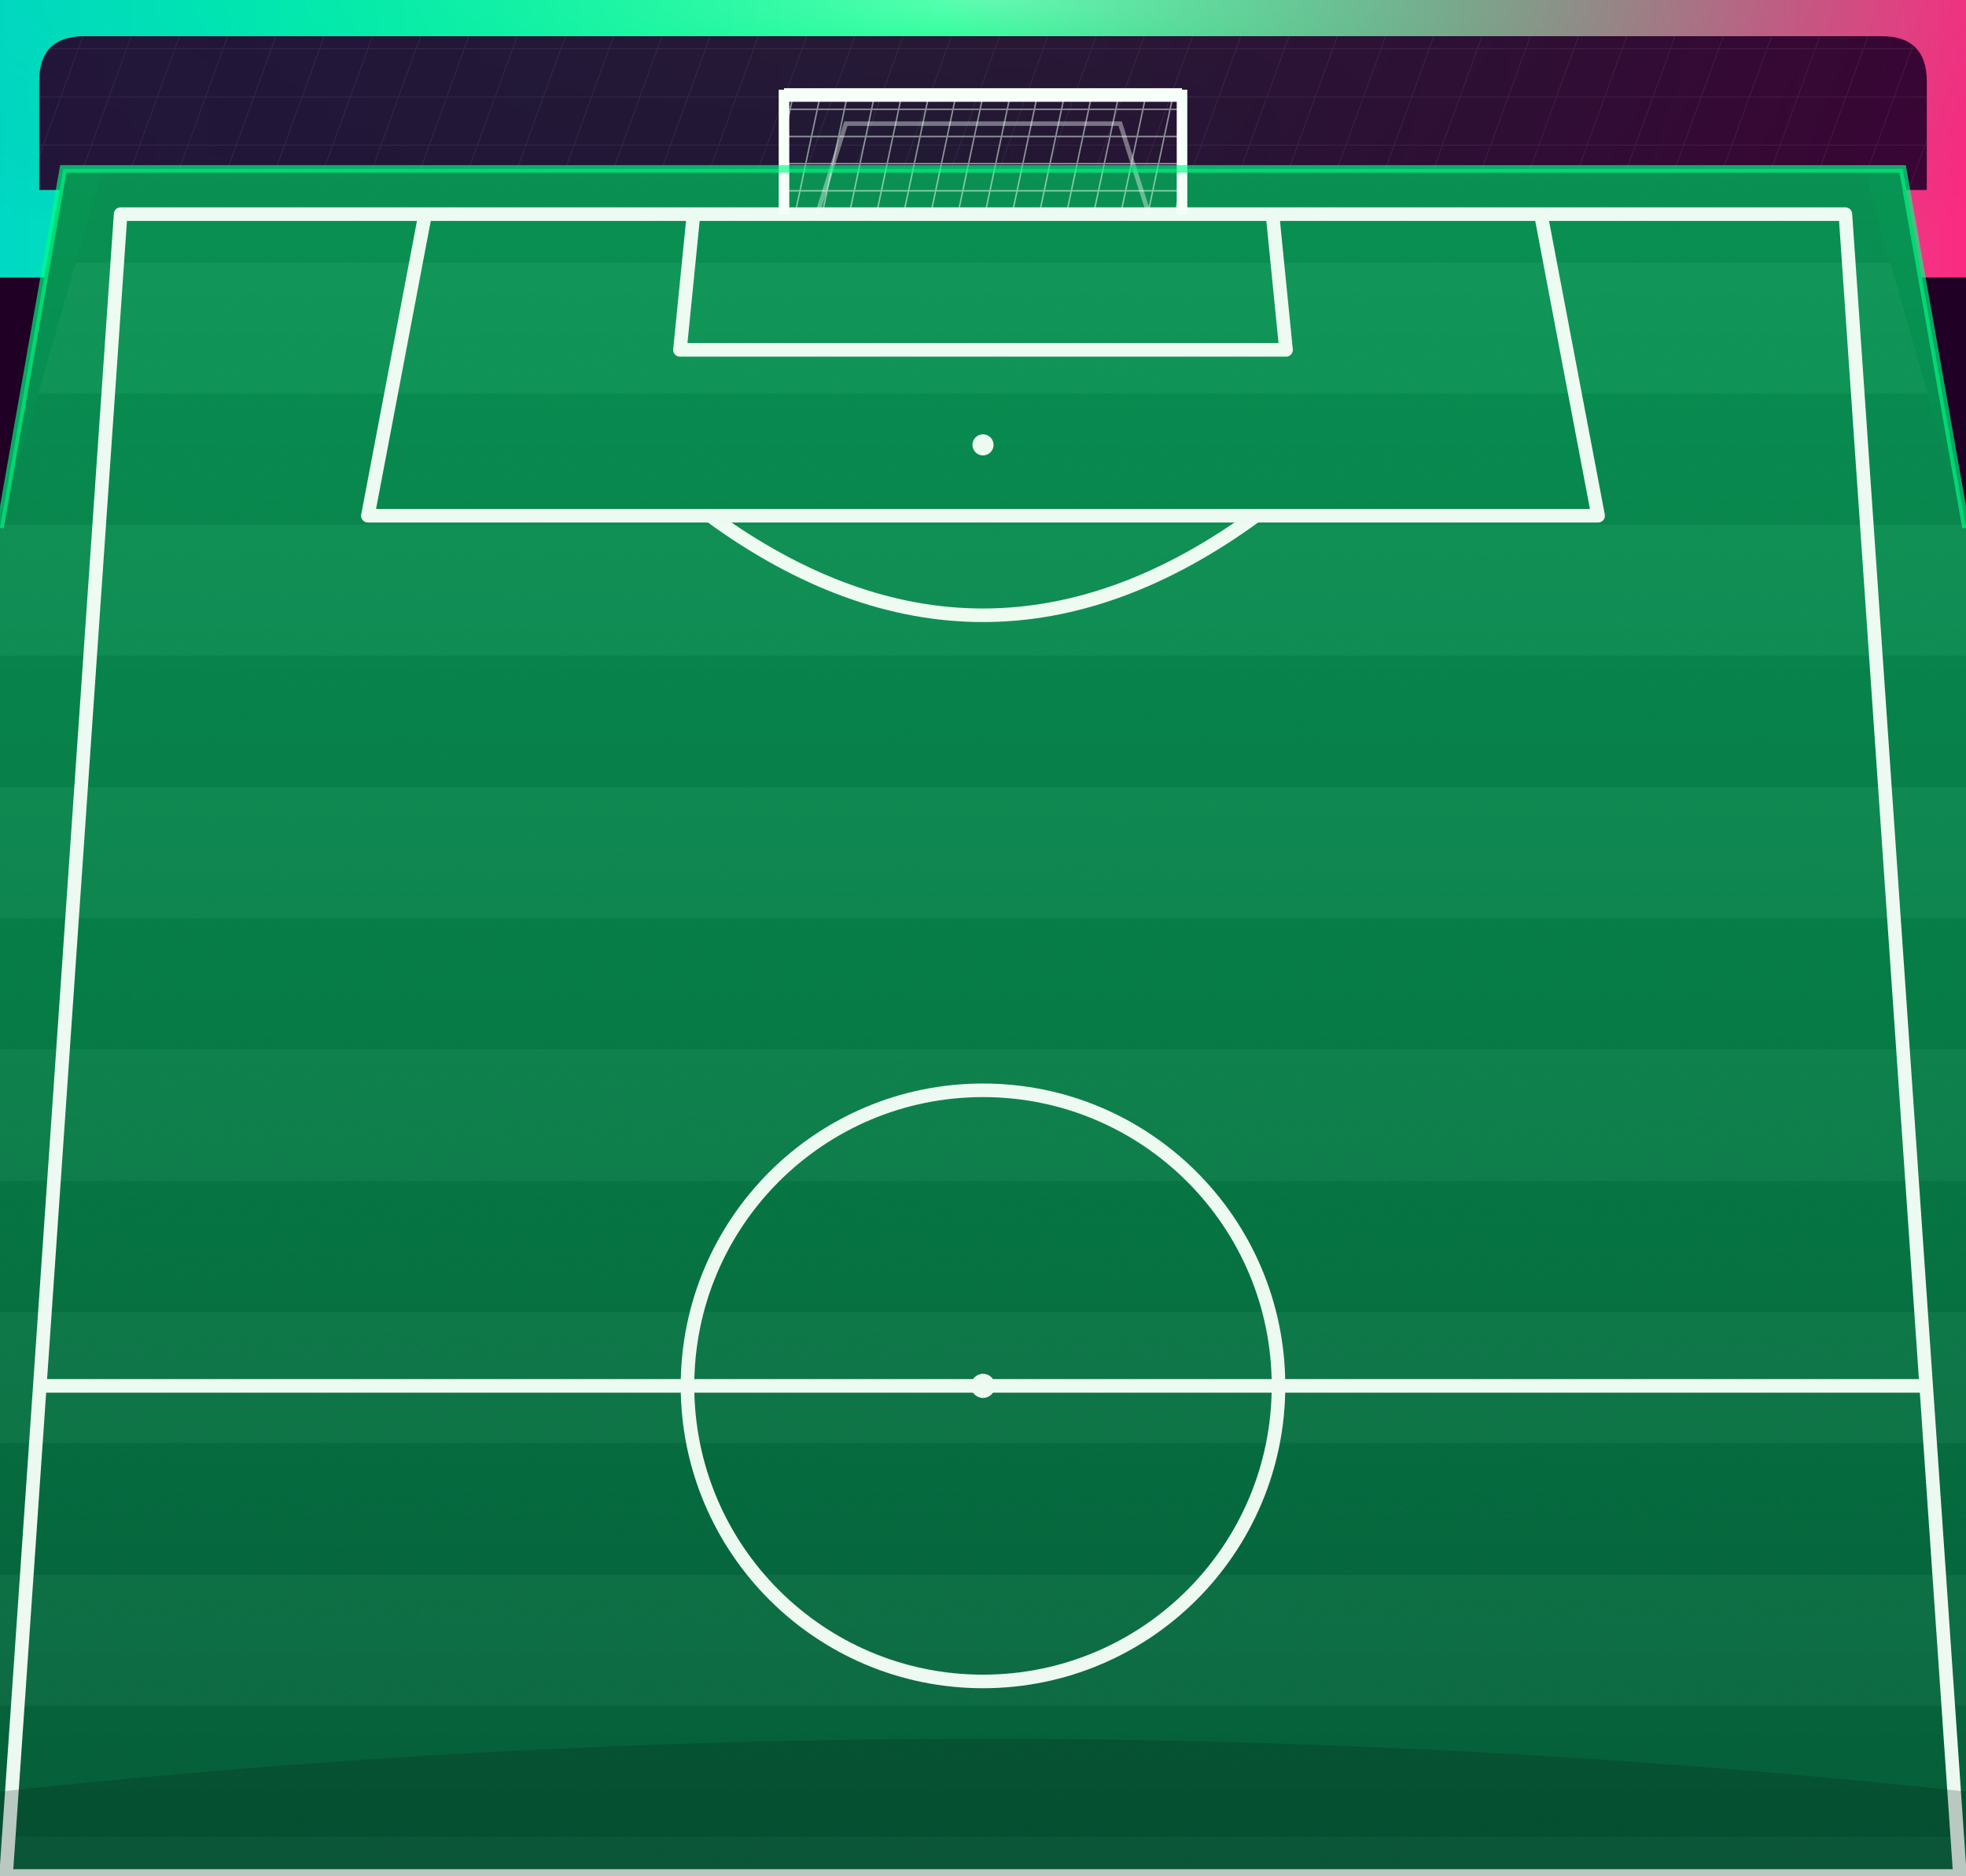
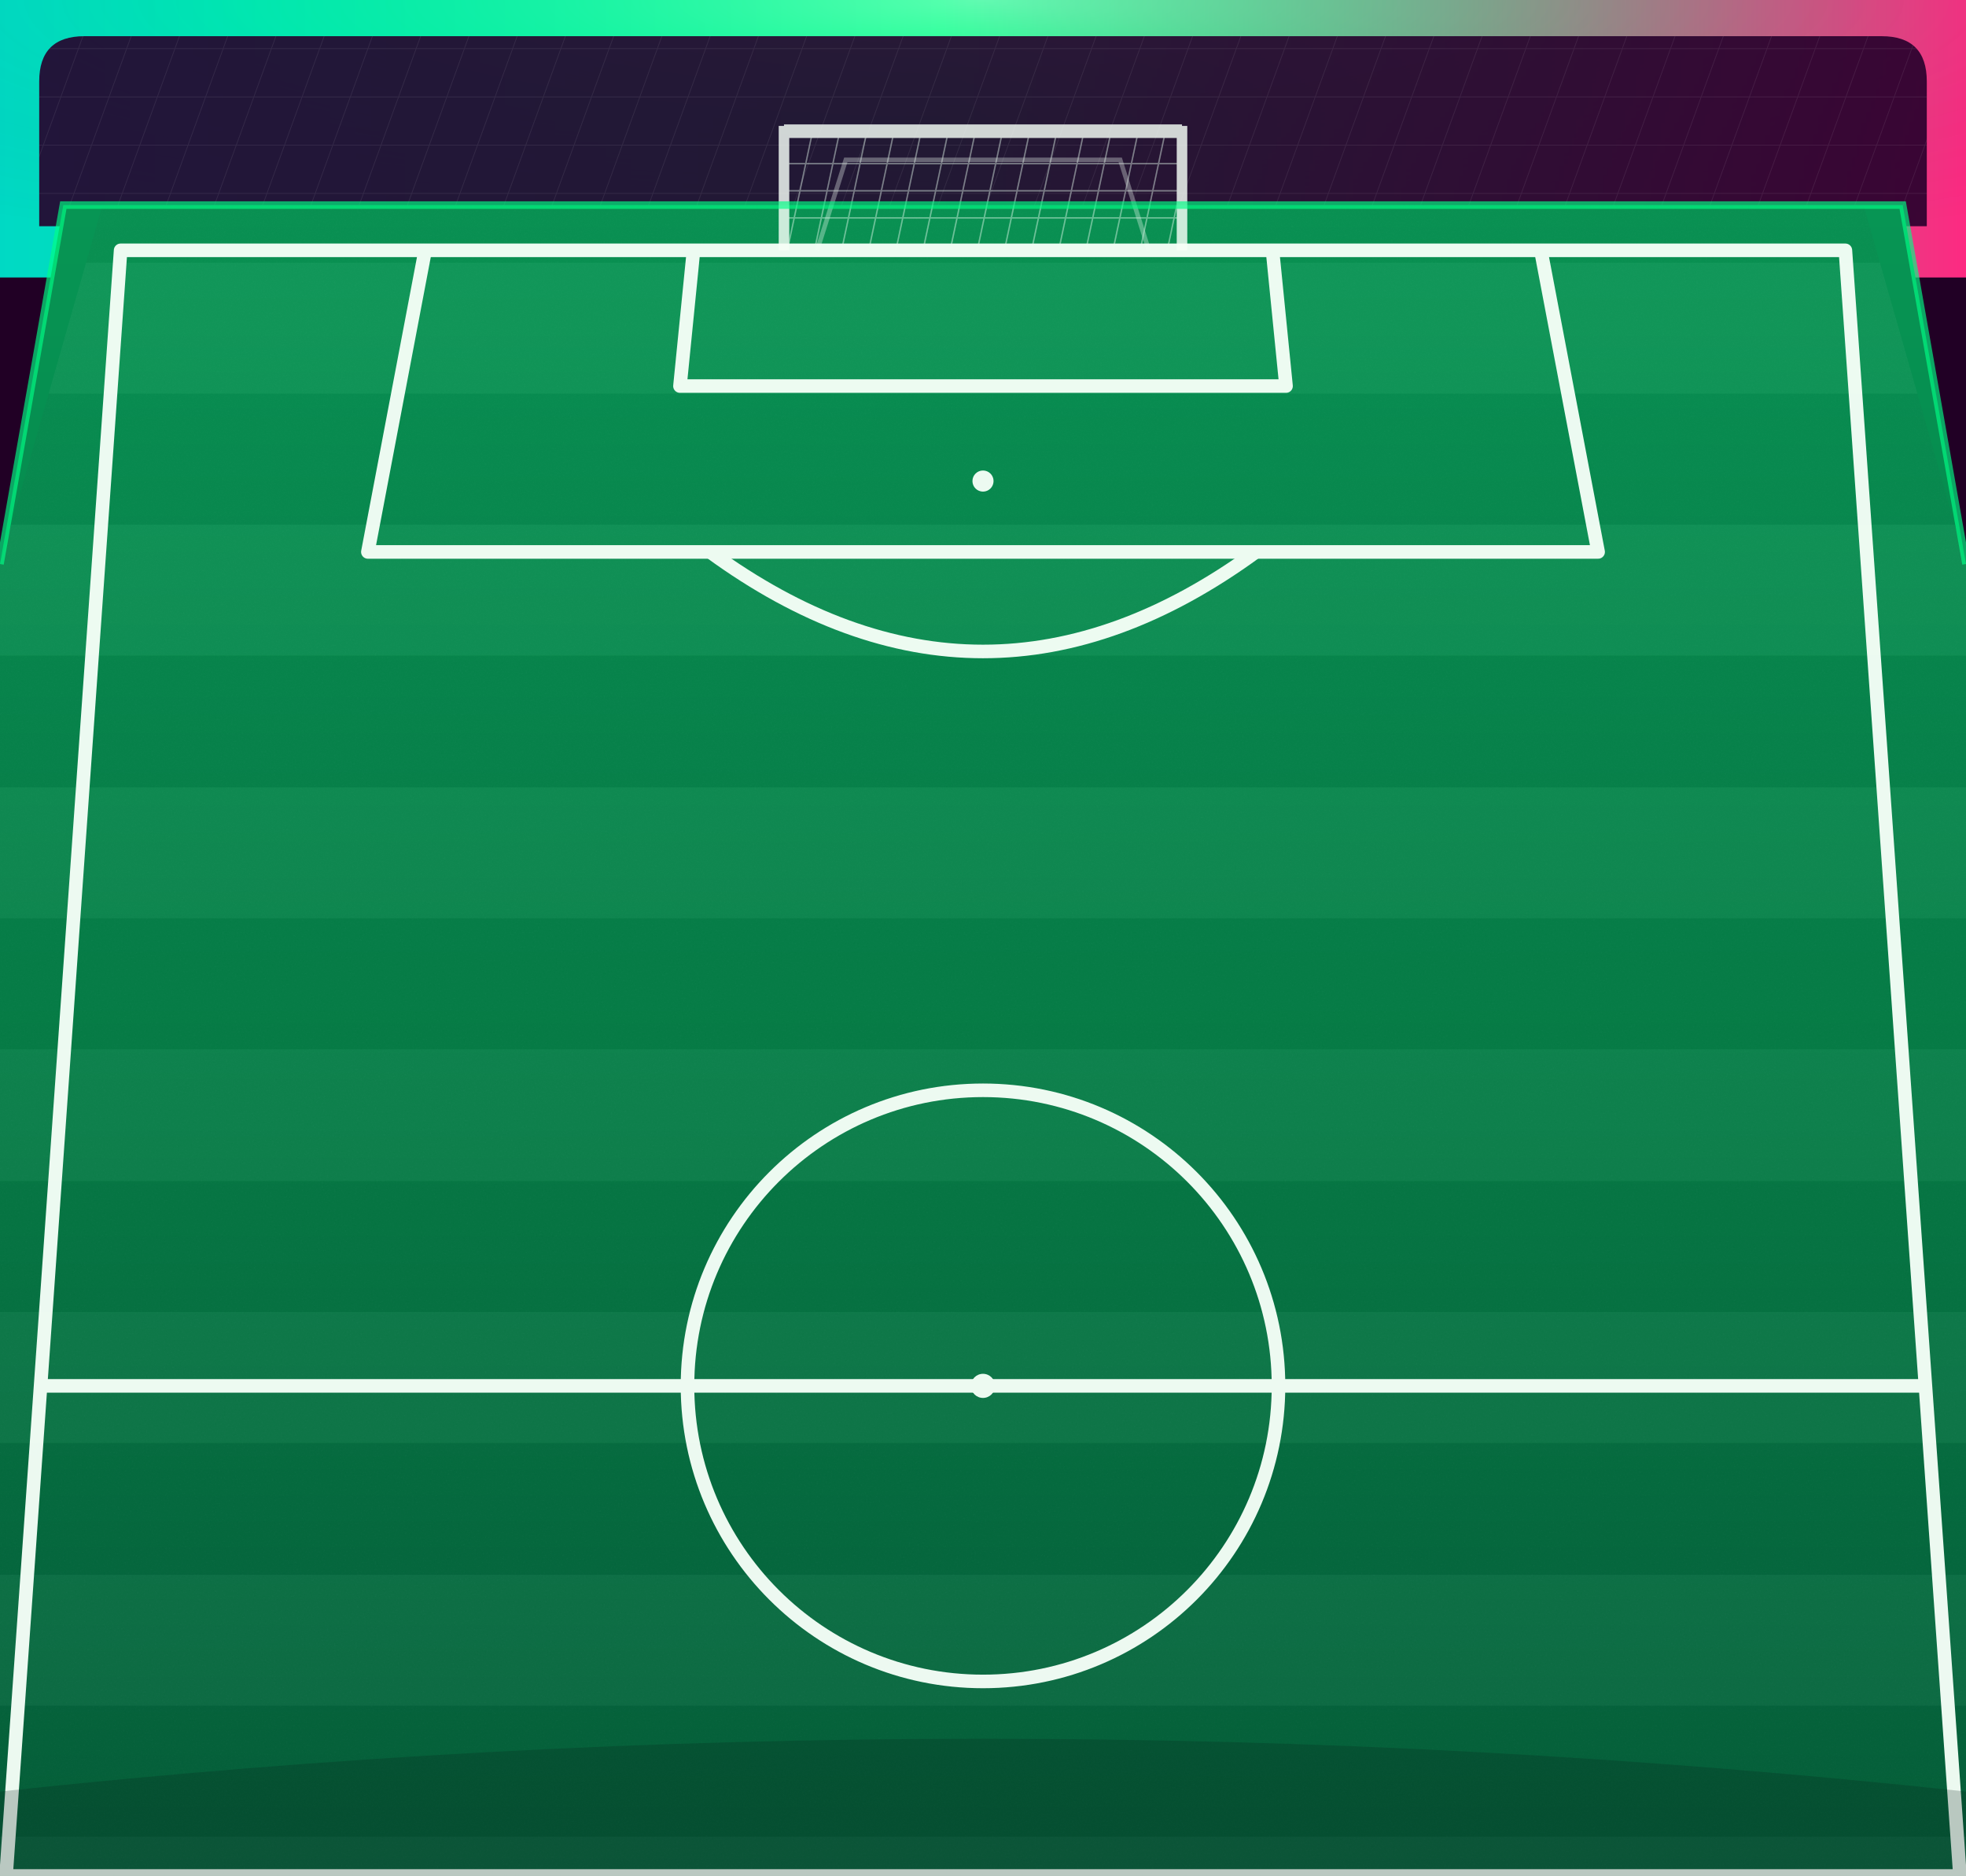
<svg xmlns="http://www.w3.org/2000/svg" viewBox="0 0 1304 1244" role="img" aria-labelledby="pitch-title" preserveAspectRatio="xMidYMid slice">
  <defs>
    <linearGradient id="sky" x1="0" y1="0" x2="1" y2="0">
      <stop offset="0" stop-color="#00d9c5" />
      <stop offset="0.48" stop-color="#00ff85" />
      <stop offset="1" stop-color="#ff2882" />
    </linearGradient>
    <linearGradient id="field" x1="0" y1="0" x2="0" y2="1">
      <stop offset="0" stop-color="#079554" />
      <stop offset="0.5" stop-color="#047e46" />
      <stop offset="1" stop-color="#035e39" />
    </linearGradient>
    <radialGradient id="halo" cx="50%" cy="0%" r="78%">
      <stop offset="0" stop-color="#fff" stop-opacity="0.36" />
      <stop offset="0.5" stop-color="#00ff85" stop-opacity="0.08" />
      <stop offset="1" stop-color="#38003c" stop-opacity="0" />
    </radialGradient>
    <pattern id="field-stripes" width="1304" height="174" patternUnits="userSpaceOnUse">
      <rect width="1304" height="87" fill="#fff" opacity="0.035" />
      <rect y="87" width="1304" height="87" fill="#001c13" opacity="0.045" />
    </pattern>
    <pattern id="fascia-grid" width="32" height="32" patternUnits="userSpaceOnUse" patternTransform="skewX(-20)">
      <path d="M0 0 H32 V32" fill="none" stroke="#fff" stroke-opacity="0.08" stroke-width="1" />
    </pattern>
    <pattern id="goal-net" width="18" height="18" patternUnits="userSpaceOnUse" patternTransform="skewX(-12)">
      <path d="M0 0 H18 V18" fill="none" stroke="#eafff3" stroke-opacity="0.5" stroke-width="2" />
    </pattern>
    <filter id="grain" x="-10%" y="-10%" width="120%" height="120%">
      <feTurbulence type="fractalNoise" baseFrequency="0.85" numOctaves="2" seed="11" />
      <feColorMatrix type="saturate" values="0" />
      <feComponentTransfer>
        <feFuncA type="table" tableValues="0 0.05" />
      </feComponentTransfer>
    </filter>
    <clipPath id="field-clip">
-       <path d="M68 112 H1236 L1304 350 V1244 H0 V350 Z" />
+       <path d="M68 136 H1236 L1304 374 V1244 H0 V374 Z" />
    </clipPath>
  </defs>
  <rect width="1304" height="1244" fill="#210025" />
  <rect width="1304" height="184" fill="url(#sky)" />
  <rect width="1304" height="240" fill="url(#halo)" />
-   <path d="M56 24 H1248 Q1278 24 1278 54 V126 H26 V54 Q26 24 56 24 Z" fill="#26002b" opacity="0.9" />
-   <path d="M56 24 H1248 Q1278 24 1278 54 V126 H26 V54 Q26 24 56 24 Z" fill="url(#fascia-grid)" />
-   <path d="M42 112 H1262 L1304 350 V1244 H0 V350 Z" fill="url(#field)" />
+   <path d="M56 24 H1248 Q1278 24 1278 54 V150 H26 V54 Q26 24 56 24 Z" fill="#26002b" opacity="0.9" />
+   <path d="M56 24 H1248 Q1278 24 1278 54 V150 H26 V54 Q26 24 56 24 Z" fill="url(#fascia-grid)" />
+   <path d="M42 136 H1262 L1304 374 V1244 H0 V374 Z" fill="url(#field)" />
  <g clip-path="url(#field-clip)">
-     <rect y="112" width="1304" height="1132" fill="url(#field-stripes)" />
+     <rect y="136" width="1304" height="1108" fill="url(#field-stripes)" />
    <rect width="1304" height="1244" filter="url(#grain)" opacity="0.58" />
  </g>
  <g fill="none" stroke="#f6fff8" stroke-width="9" stroke-linejoin="round" opacity="0.96">
-     <path d="M80 142 H1224 L1300 1244 H4 Z" />
-     <path d="M282 142 L244 342 H1060 L1022 142" />
-     <path d="M460 142 L451 232 H853 L844 142" />
-     <path d="M471 342 Q652 474 833 342" />
+     <path d="M80 166 H1224 L1300 1244 H4 Z" />
+     <path d="M282 166 L244 366 H1060 L1022 166" />
+     <path d="M460 166 L451 256 H853 L844 166" />
+     <path d="M471 366 Q652 498 833 366" />
    <path d="M28 919 H1276" />
    <circle cx="652" cy="919" r="196" />
    <circle cx="652" cy="919" r="8" fill="#f6fff8" stroke="none" />
-     <circle cx="652" cy="295" r="7" fill="#f6fff8" stroke="none" />
+     <circle cx="652" cy="319" r="7" fill="#f6fff8" stroke="none" />
  </g>
-   <g>
-     <path d="M520 142 V63 H784 V142" fill="url(#goal-net)" stroke="#f6fff8" stroke-width="7" />
-     <path d="M520 63 H784" stroke="#f6fff8" stroke-width="9" />
-     <path d="M542 142 L561 82 H743 L762 142" fill="none" stroke="#f6fff8" stroke-opacity="0.4" stroke-width="3" />
+   <g opacity="0.82">
+     <path d="M520 166 V87 H784 V166" fill="url(#goal-net)" stroke="#f6fff8" stroke-width="7" />
+     <path d="M520 87 H784" stroke="#f6fff8" stroke-width="9" />
+     <path d="M542 166 L561 106 H743 L762 166" fill="none" stroke="#f6fff8" stroke-opacity="0.4" stroke-width="3" />
  </g>
-   <path d="M0 350 L42 112 H1262 L1304 350" fill="none" stroke="#00ff85" stroke-width="5" opacity="0.65" />
+   <path d="M0 374 L42 136 H1262 L1304 374" fill="none" stroke="#00ff85" stroke-width="5" opacity="0.65" />
  <path d="M0 1188 Q652 1118 1304 1188 V1244 H0 Z" fill="#061d16" opacity="0.22" />
</svg>
